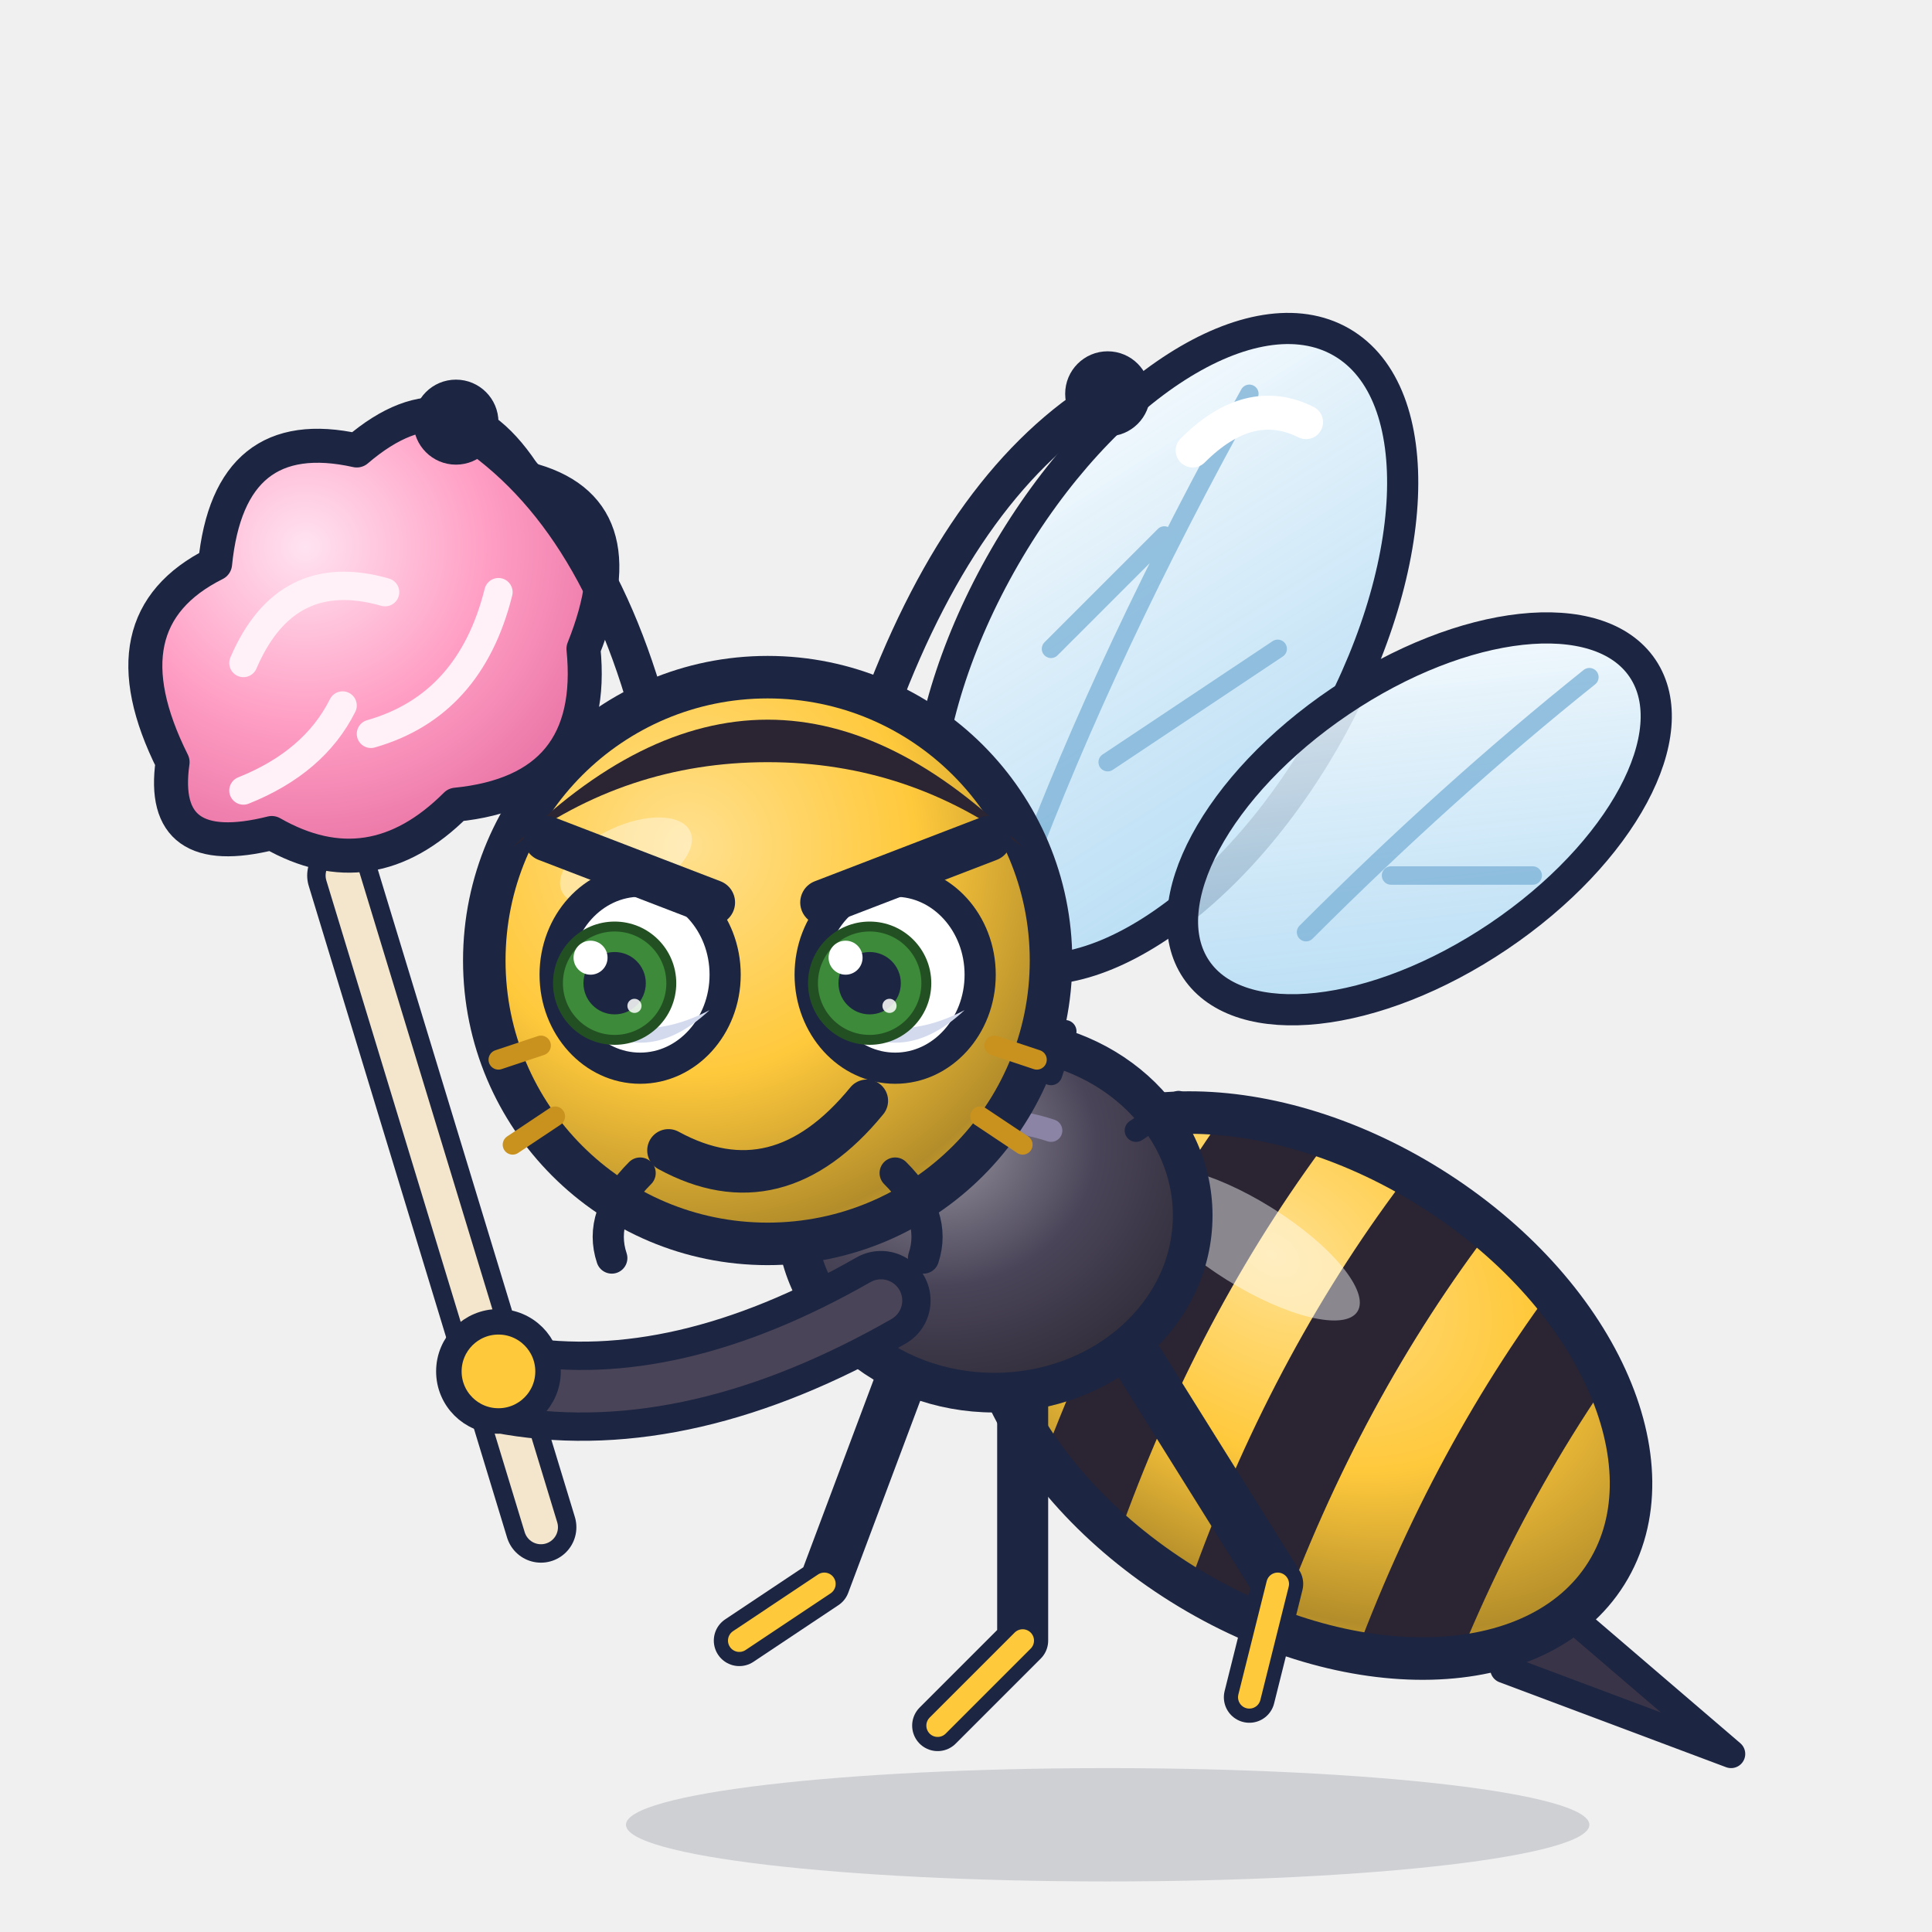
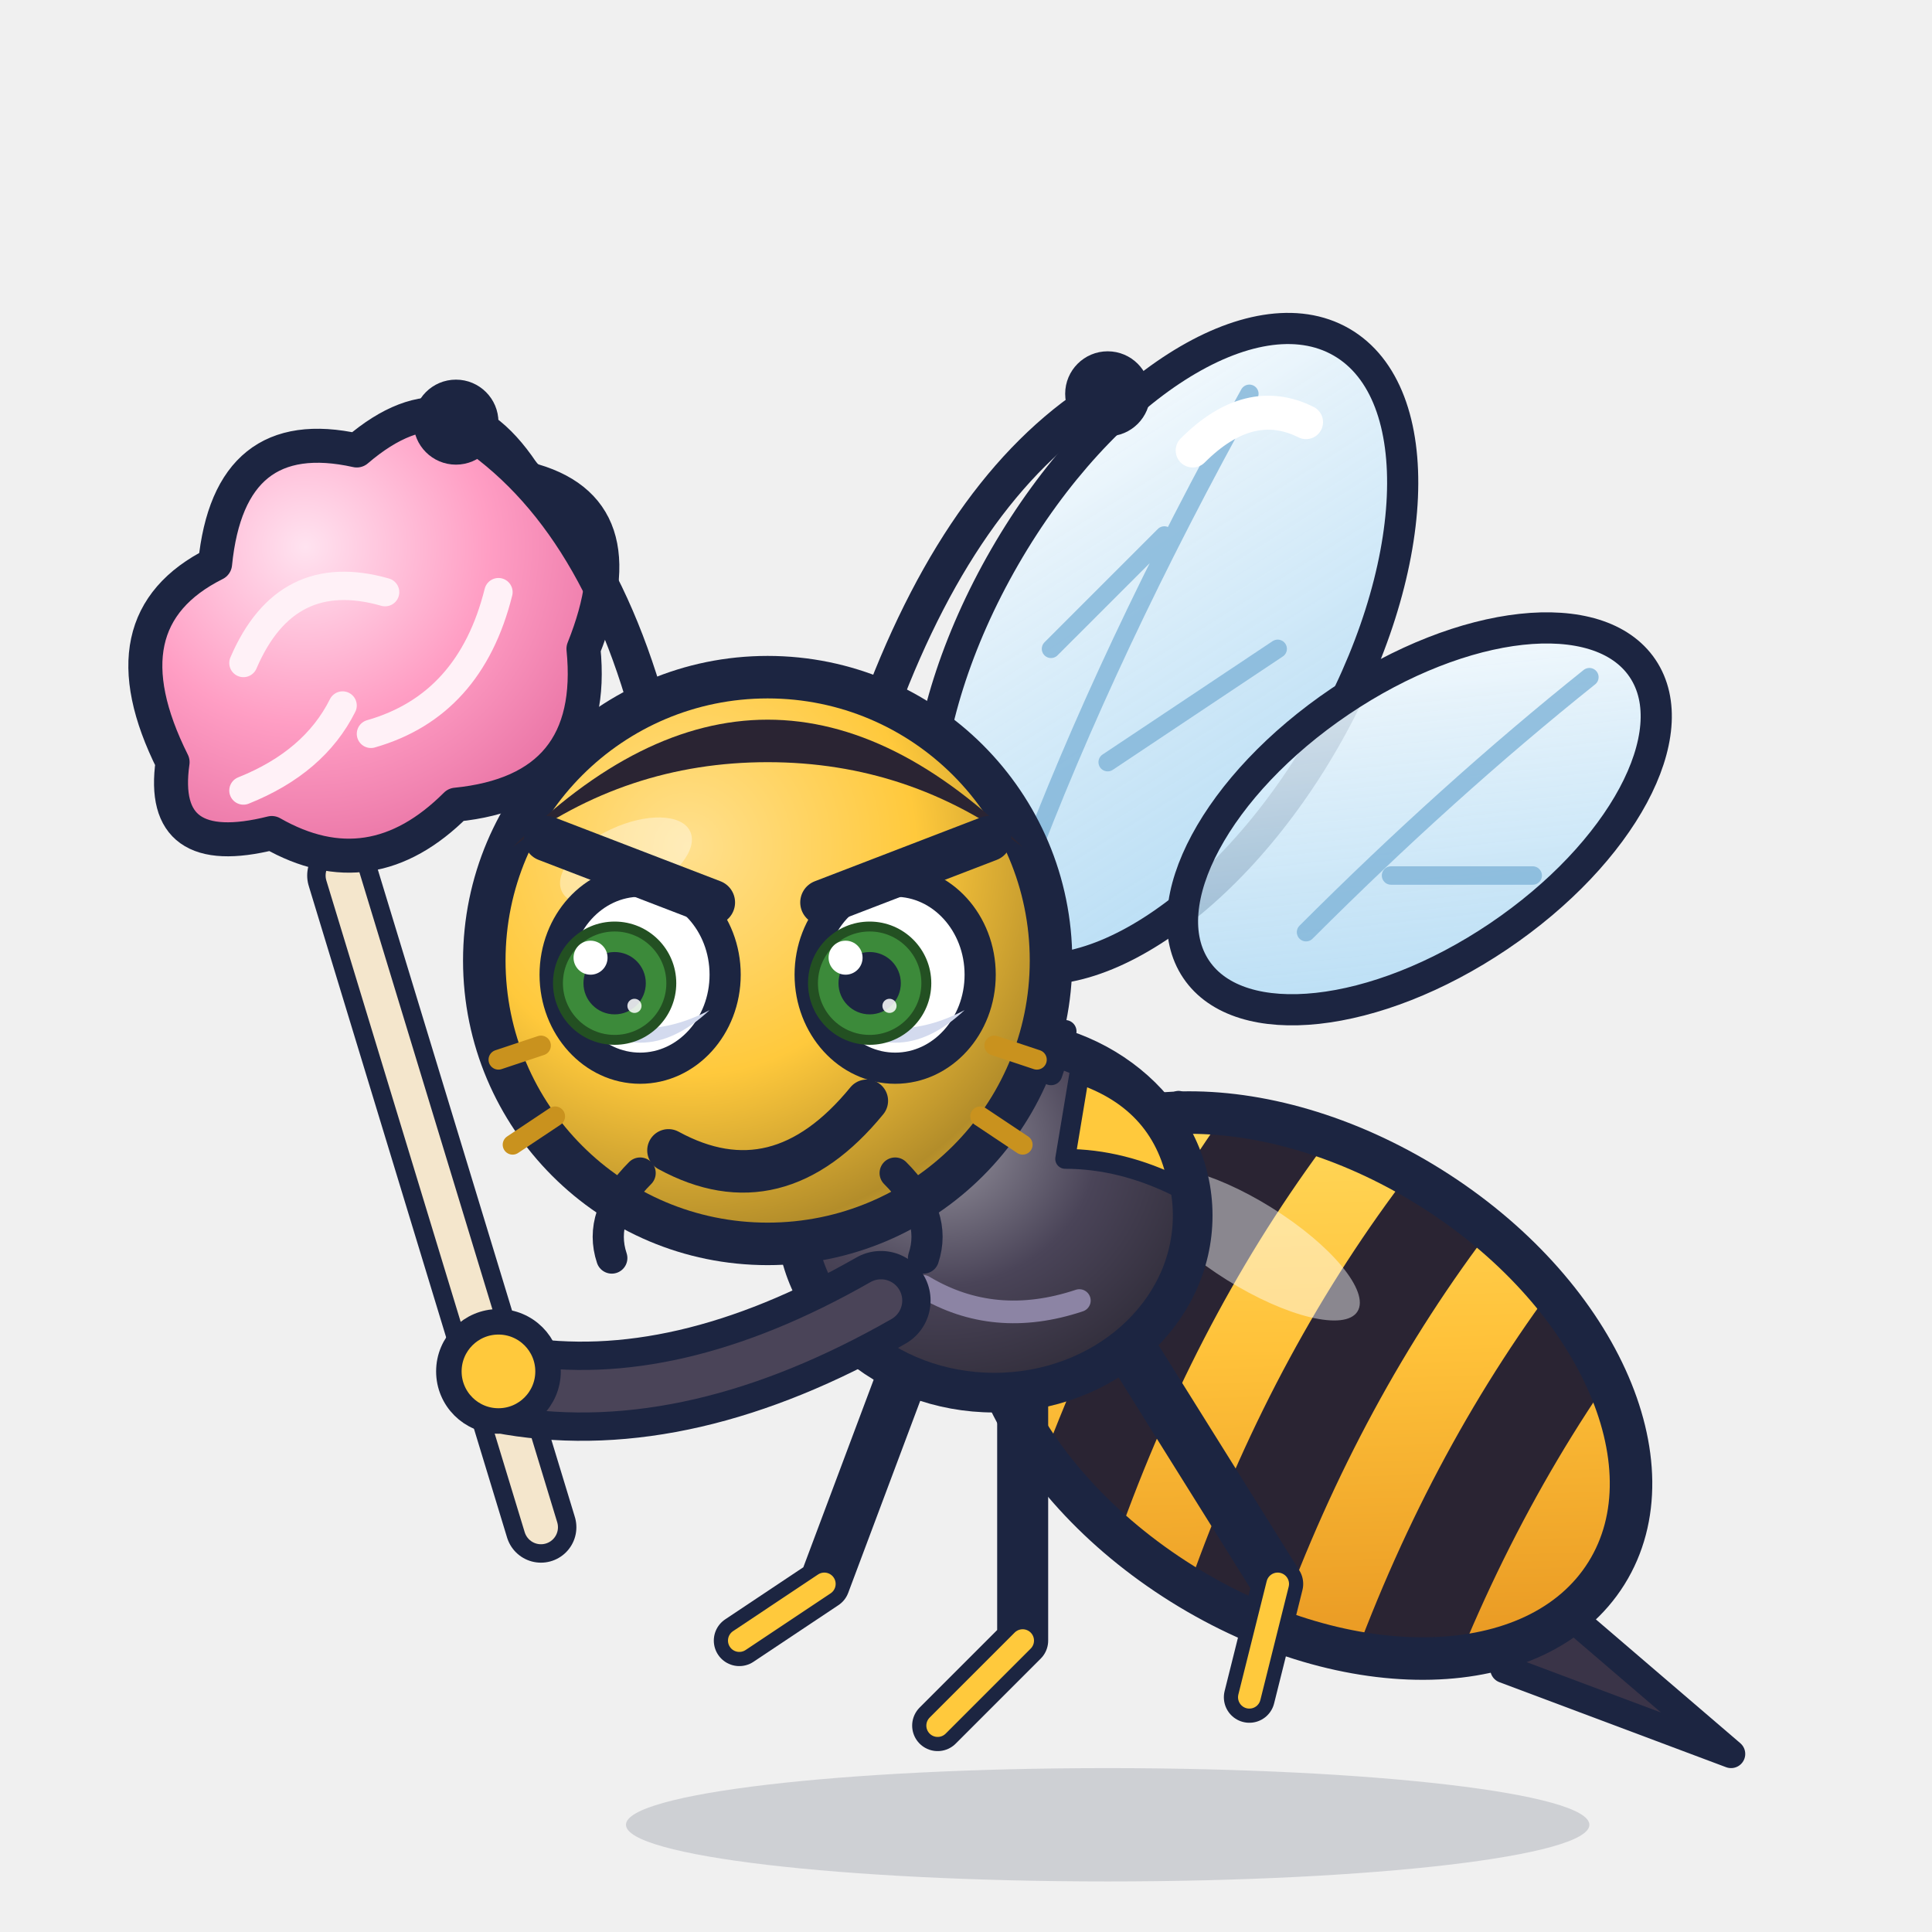
<svg aria-hidden="true" viewBox="0 0 120 120">
  <defs>
-     <radialGradient id="m-jahrmarktwespe__b" cx="36%" cy="30%" r="80%">
+     <radialGradient id="m-jahrmarktwespe__f" cx="36%" cy="30%" r="80%">
      <stop offset="0" stop-color="#ffe08e" />
      <stop offset=".5" stop-color="#ffc93c" />
      <stop offset=".86" stop-color="#b38d2a" />
      <stop offset="1" stop-color="#dbad34" />
    </radialGradient>
    <radialGradient id="m-jahrmarktwespe__d" cx="36%" cy="30%" r="80%">
      <stop offset="0" stop-color="#96939e" />
      <stop offset=".5" stop-color="#4a4458" />
      <stop offset=".86" stop-color="#34303e" />
      <stop offset="1" stop-color="#403a4c" />
    </radialGradient>
    <radialGradient id="m-jahrmarktwespe__e" cx=".35" cy=".3" r=".8">
      <stop offset="0" stop-color="#ffe3f0" />
      <stop offset=".5" stop-color="#ff9ec4" />
      <stop offset="1" stop-color="#e46a9e" />
    </radialGradient>
+     <linearGradient id="m-jahrmarktwespe__b" x1="0" x2="1" y1="0" y2="1">
+       <stop offset="0" stop-color="#ffe36a" />
+       <stop offset=".45" stop-color="#ffc23a" />
+       <stop offset="1" stop-color="#e0891a" />
+     </linearGradient>
    <linearGradient id="m-jahrmarktwespe__a" x1="0" x2="1" y1="0" y2="1">
      <stop offset="0" stop-color="#fff" stop-opacity=".95" />
      <stop offset="1" stop-color="#9fd4f5" stop-opacity=".75" />
    </linearGradient>
    <clipPath id="m-jahrmarktwespe__c">
      <ellipse cx="84" cy="82" rx="25" ry="16.5" transform="rotate(32 84 82)" />
    </clipPath>
  </defs>
  <g transform="matrix(.88 0 0 .88 7.2 13.9)">
    <ellipse cx="70" cy="113" fill="#1c2541" opacity=".16" rx="34" ry="4" />
    <ellipse cx="74" cy="30" fill="url(#m-jahrmarktwespe__a)" stroke="#1c2541" stroke-linecap="round" stroke-linejoin="round" stroke-width="2.2" rx="13" ry="25" transform="rotate(30 74 30)" />
    <ellipse cx="92" cy="42" fill="url(#m-jahrmarktwespe__a)" stroke="#1c2541" stroke-linecap="round" stroke-linejoin="round" stroke-width="2.2" rx="10" ry="19" transform="rotate(56 92 42)" />
    <path fill="none" stroke="#7fb4d8" stroke-linecap="round" stroke-width="1.3" d="M64 46q6-16 16-34M70 38l12-8m-16 0 8-8m10 28q10-10 20-18M90 46h10" opacity=".8" />
    <path fill="none" stroke="#fff" stroke-linecap="round" stroke-width="2.4" d="M76 16q4-4 8-2" />
    <path fill="#3a3448" stroke="#1c2541" stroke-linecap="round" stroke-linejoin="round" stroke-width="2" d="m100 96 14 12-16-6Z" />
    <ellipse cx="84" cy="82" fill="url(#m-jahrmarktwespe__b)" rx="25" ry="16.5" transform="rotate(32 84 82)" />
    <g fill="#2a2433" clip-path="url(#m-jahrmarktwespe__c)">
      <path d="M72 50q-8 30 4 64h7q-12-34-4-64Z" transform="rotate(32 84 82)" />
      <path d="M85 50q-8 30 4 64h7q-12-34-4-64Z" transform="rotate(32 84 82)" />
      <path d="M98 50q-8 30 4 64h7q-12-34-4-64Z" transform="rotate(32 84 82)" />
    </g>
    <ellipse cx="84" cy="82" fill="none" stroke="#1c2541" stroke-linecap="round" stroke-linejoin="round" stroke-width="3" rx="25" ry="16.5" transform="rotate(32 84 82)" />
    <ellipse cx="80" cy="72" fill="#fff" opacity=".45" rx="9" ry="3" transform="rotate(32 80 72)" />
    <path fill="none" stroke="#1c2541" stroke-linecap="round" stroke-linejoin="round" stroke-width="3.6" d="m56 80-6 16-6 4m20-18v18l-6 6m14-26 10 16-2 8" />
    <path fill="none" stroke="#ffc93c" stroke-linecap="round" stroke-width="1.6" d="m50 96-6 4m20 0-6 6m24-10-2 8" />
    <ellipse cx="62" cy="70" fill="url(#m-jahrmarktwespe__d)" stroke="#1c2541" stroke-linecap="round" stroke-linejoin="round" stroke-width="2.8" rx="14" ry="12.5" />
    <path fill="none" stroke="#1c2541" stroke-linecap="round" stroke-linejoin="round" stroke-width="1.6" d="m54 62-1-3m7 0v-3m6 4 1-3m5 7 3-2" />
-     <path fill="none" stroke="#8c84a4" stroke-linecap="round" stroke-width="1.6" d="M55 66q5-4 11-2" />
+     <path fill="#ffc93c" stroke="#1c2541" stroke-linecap="round" stroke-linejoin="round" stroke-width="1.4" d="M52 66q4-6 10-7-4 5-6 11Zm16-6q6 2 7 8-4-2-8-2Z" />
+     <path fill="none" stroke="#8c84a4" stroke-linecap="round" stroke-width="1.6" d="M57 75q5 3 11 1" />
    <path stroke="#1c2541" stroke-linecap="round" stroke-width="5" d="M30 92 16 46" />
    <path stroke="#f4e6cc" stroke-linecap="round" stroke-width="2.4" d="M30 92 16 46" />
    <path fill="url(#m-jahrmarktwespe__e)" stroke="#1c2541" stroke-linecap="round" stroke-linejoin="round" stroke-width="2.4" d="M4 38q-5-10 3-14 1-10 10-8 7-6 12 2 8 2 4 12 1 10-9 11-6 6-13 2-8 2-7-5" />
    <path fill="none" stroke="#fff1f7" stroke-linecap="round" stroke-width="2" d="M9 31q3-7 10-5m-1 10q7-2 9-10M9 40q5-2 7-6" />
    <path fill="none" stroke="#1c2541" stroke-linecap="round" stroke-linejoin="round" stroke-width="7" d="M54 76q-14 8-26 6" />
    <path fill="none" stroke="#4a4458" stroke-linecap="round" stroke-linejoin="round" stroke-width="3" d="M54 76q-14 8-26 6" />
    <circle cx="27" cy="81" r="3.5" fill="#ffc93c" stroke="#1c2541" stroke-linecap="round" stroke-linejoin="round" stroke-width="1.8" />
    <path fill="none" stroke="#1c2541" stroke-linecap="round" stroke-linejoin="round" stroke-width="2.6" d="M38 36q-4-16-14-22m30 20q6-16 16-22" />
    <circle cx="24" cy="14" r="3" fill="#1c2541" />
    <circle cx="70" cy="12" r="3" fill="#1c2541" />
-     <circle cx="46" cy="52" r="20" fill="url(#m-jahrmarktwespe__b)" stroke="#1c2541" stroke-linecap="round" stroke-linejoin="round" stroke-width="3" />
+     <circle cx="46" cy="52" r="20" fill="url(#m-jahrmarktwespe__f)" stroke="#1c2541" stroke-linecap="round" stroke-linejoin="round" stroke-width="3" />
    <path fill="#2a2433" d="M28 44q18-18 36 0-8-6-18-6t-18 6" />
    <ellipse cx="36" cy="45" fill="#fff" opacity=".38" rx="5" ry="2.5" transform="rotate(-25 36 45)" />
    <ellipse cx="37" cy="53" fill="#fff" stroke="#1c2541" stroke-linecap="round" stroke-linejoin="round" stroke-width="2.2" rx="6" ry="6.6" />
    <path fill="#d3daee" d="M32.1 55.5q4.9 4.6 9.8 0-4.9 2.6-9.8 0" />
    <circle cx="35.2" cy="53.6" r="4" fill="#3c8a3a" stroke="#235022" stroke-width=".7" />
    <circle cx="35.2" cy="53.6" r="2.2" fill="#1c2541" />
    <circle cx="33.5" cy="51.8" r="1.2" fill="#fff" />
    <circle cx="36.6" cy="55.2" r=".5" fill="#fff" opacity=".85" />
    <path fill="none" stroke="#1c2541" stroke-linecap="round" stroke-width="3.2" d="m30.4 43.4 11.7 4.5" />
    <ellipse cx="55" cy="53" fill="#fff" stroke="#1c2541" stroke-linecap="round" stroke-linejoin="round" stroke-width="2.2" rx="6" ry="6.6" />
    <path fill="#d3daee" d="M50.1 55.5q4.9 4.6 9.8 0-4.9 2.6-9.8 0" />
    <circle cx="53.2" cy="53.6" r="4" fill="#3c8a3a" stroke="#235022" stroke-width=".7" />
    <circle cx="53.2" cy="53.6" r="2.2" fill="#1c2541" />
    <circle cx="51.5" cy="51.8" r="1.2" fill="#fff" />
    <circle cx="54.6" cy="55.2" r=".5" fill="#fff" opacity=".85" />
    <path fill="none" stroke="#1c2541" stroke-linecap="round" stroke-width="3.2" d="m61.6 43.4-11.7 4.5" />
    <path fill="none" stroke="#1c2541" stroke-linecap="round" stroke-linejoin="round" stroke-width="3" d="M39 65.4q7.7 4.2 14-3.5" />
    <path fill="none" stroke="#1c2541" stroke-linecap="round" stroke-linejoin="round" stroke-width="2.2" d="M37 67q-3 3-2 6m20-6q3 3 2 6" />
    <path stroke="#c9921e" stroke-linecap="round" stroke-width="1.4" d="m30 58-3 1m35-1 3 1m-34 4-3 2m33-2 3 2" />
  </g>
</svg>
